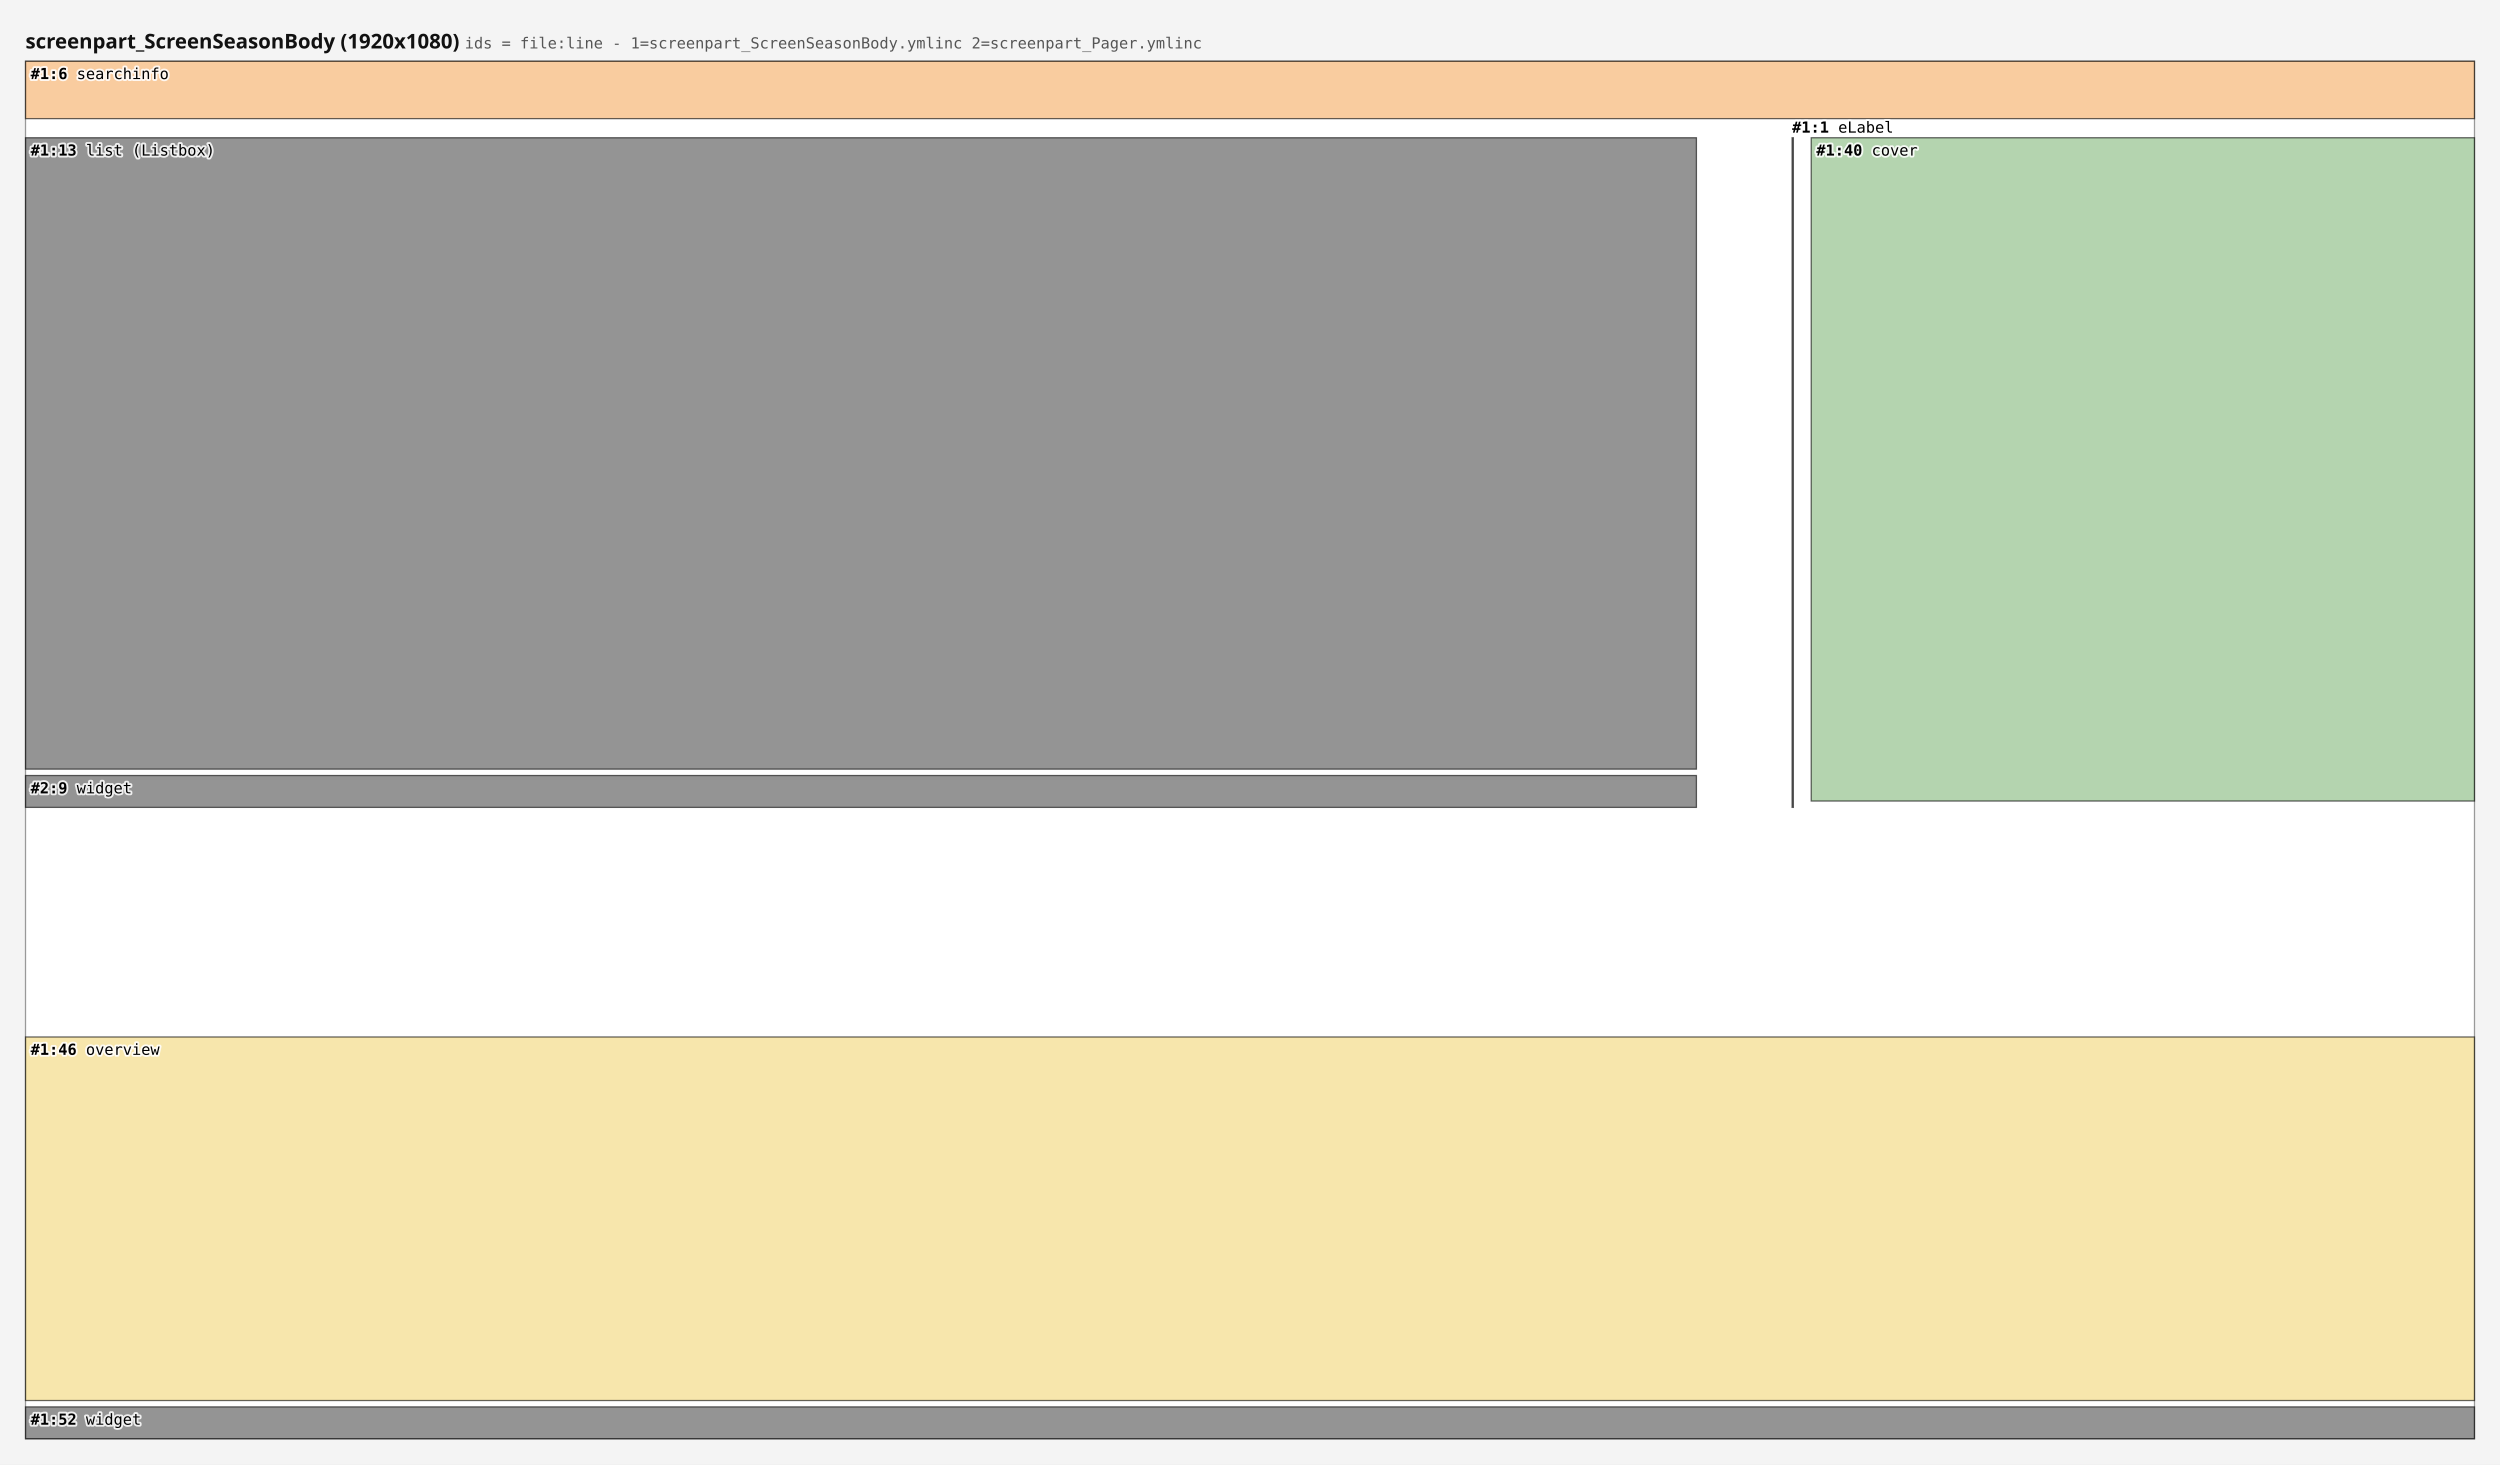
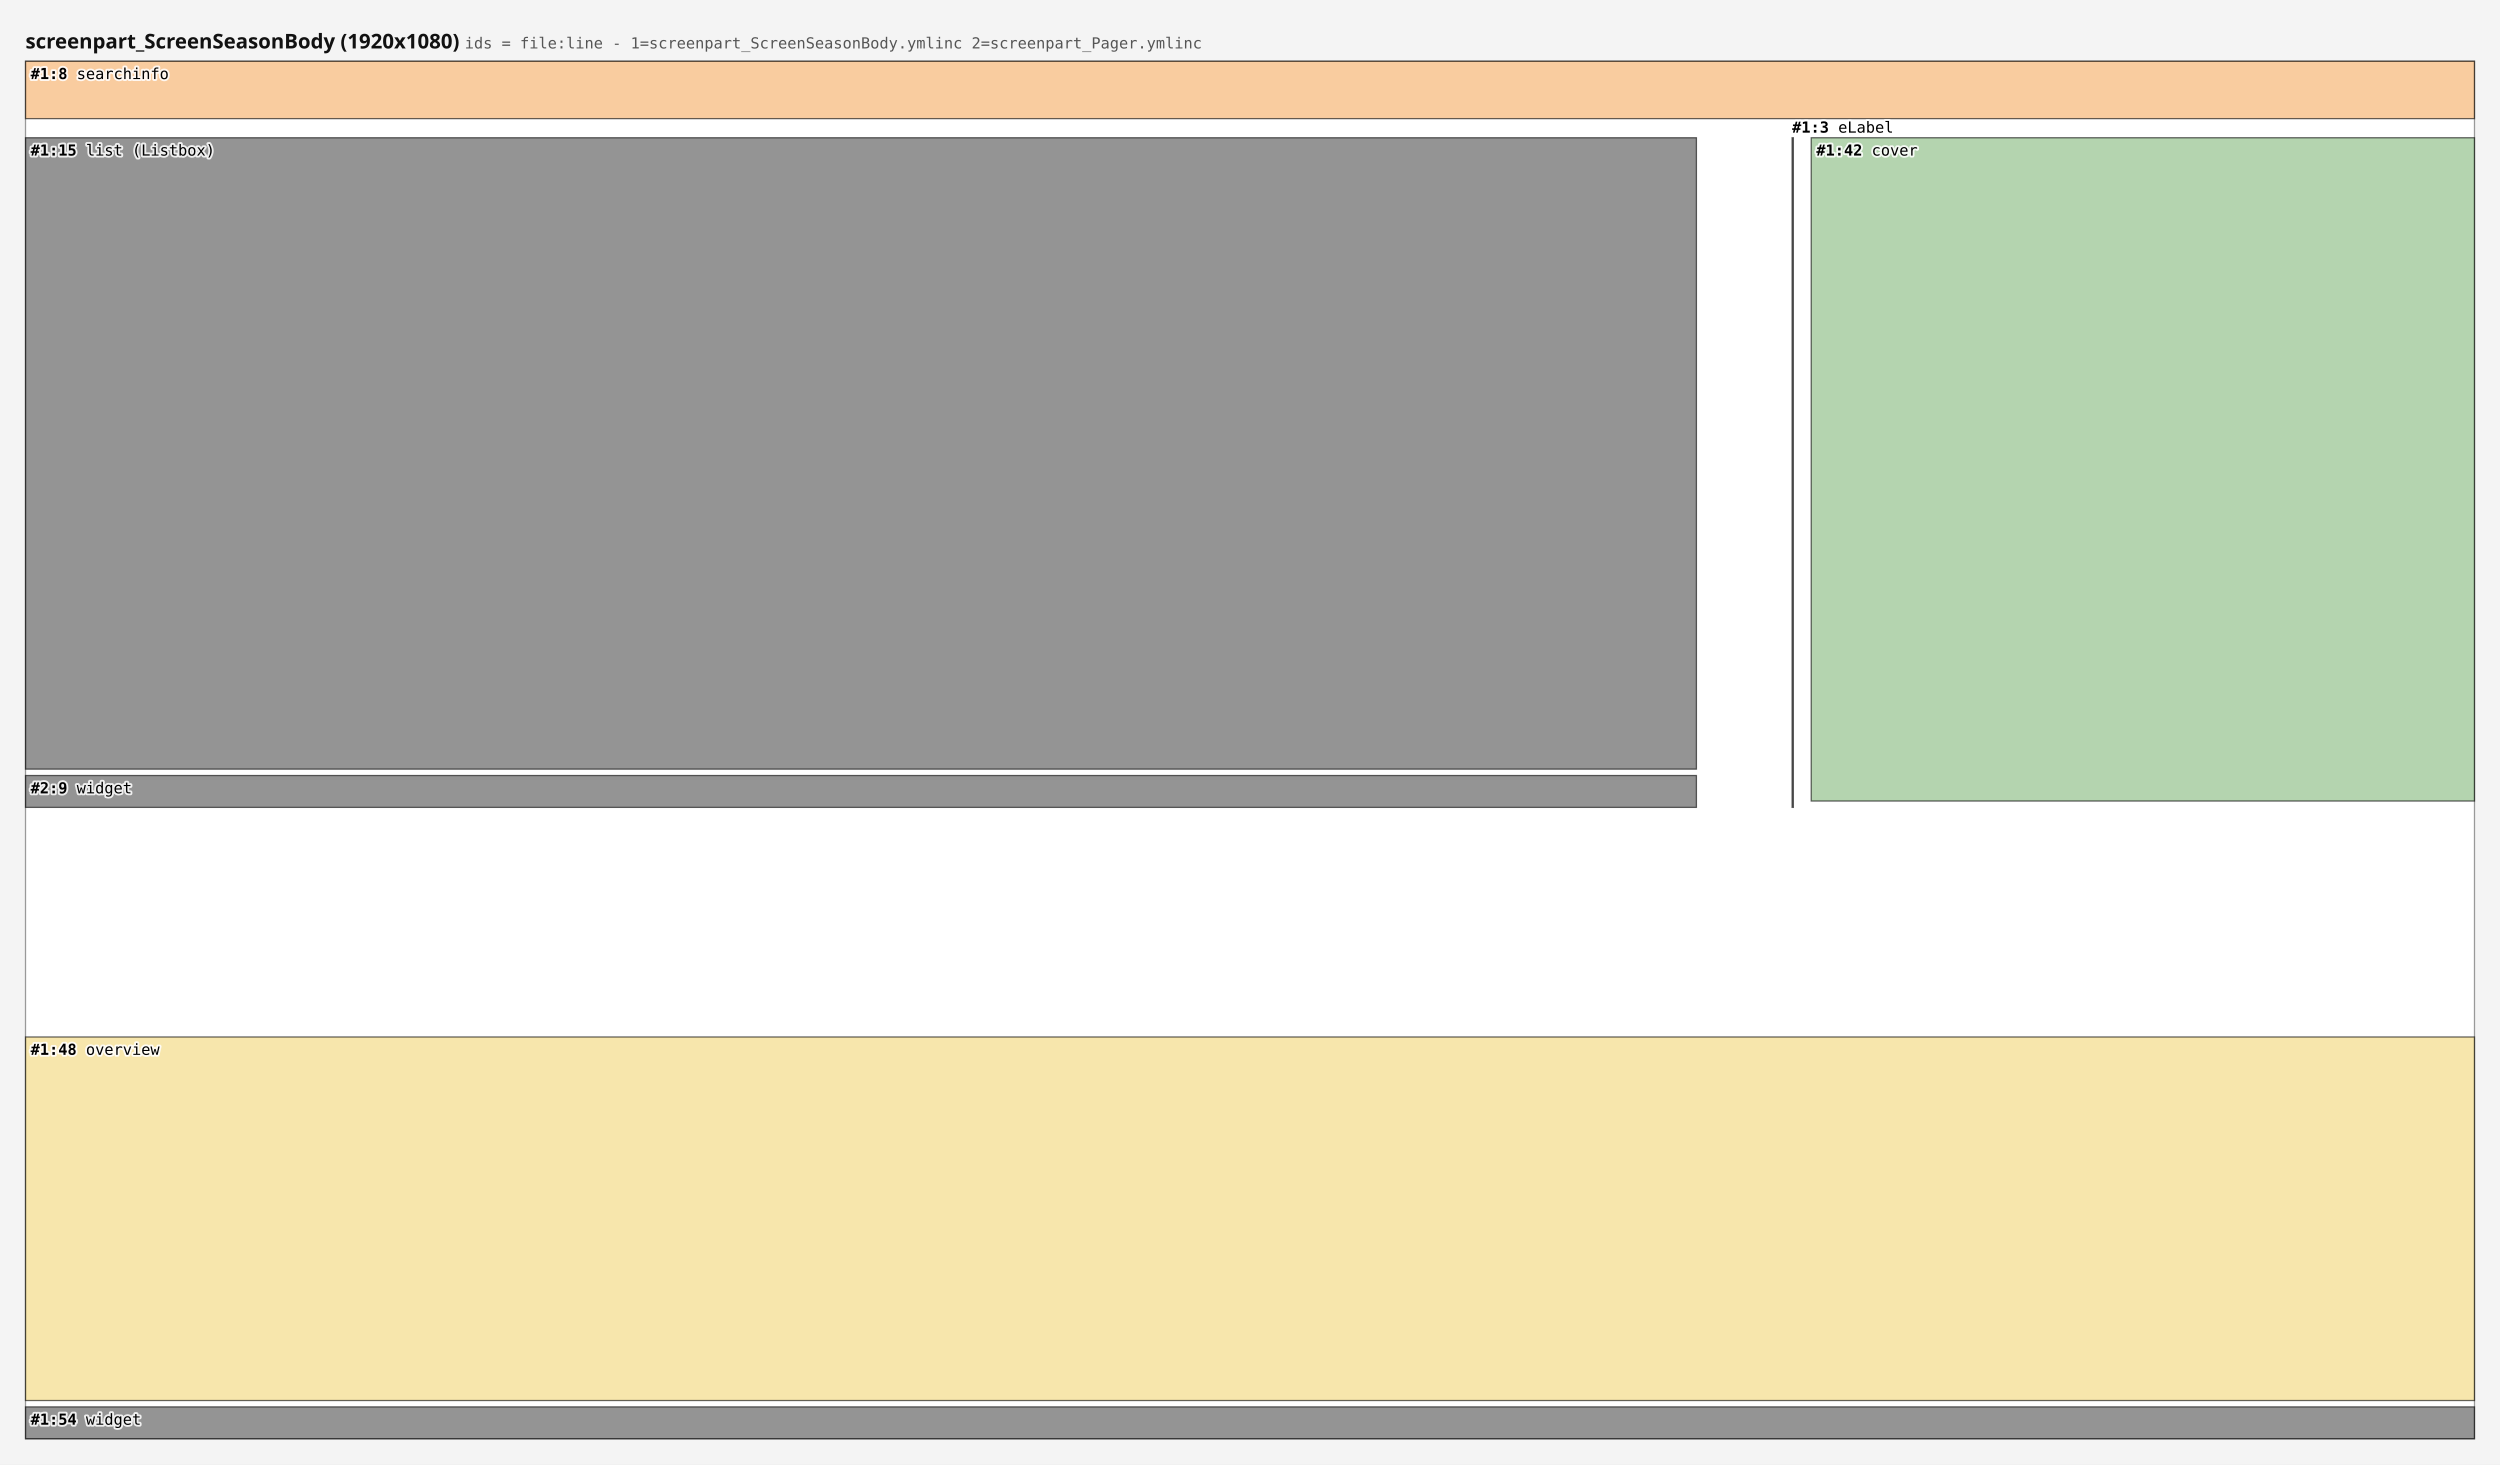
<svg xmlns="http://www.w3.org/2000/svg" width="1960" height="1148" viewBox="0 0 1960 1148">
  <rect x="0" y="0" width="1960" height="1148" fill="#f4f4f4" />
  <text x="20" y="38" font-family="sans-serif" font-size="16" font-weight="bold" fill="#111111">screenpart_ScreenSeasonBody (1920x1080) <tspan font-family="monospace" font-size="12" font-weight="normal" fill="#555555">ids = file:line - 1=screenpart_ScreenSeasonBody.ymlinc  2=screenpart_Pager.ymlinc</tspan>
  </text>
  <g data-screen="0" transform="translate(20,48)">
    <rect x="0" y="0" width="1920" height="1080" fill="#ffffff" stroke="#999999" stroke-width="1" />
-     <rect data-ref="0:0" data-src="screenpart_ScreenSeasonBody.ymlinc:1" x="1385" y="60" width="1" height="525" fill="#424242" fill-opacity="0.45" stroke="#000000" stroke-opacity="0.6" stroke-width="1" />
-     <rect data-ref="0:1" data-src="screenpart_ScreenSeasonBody.ymlinc:6" x="0" y="0" width="1920" height="45" fill="#f28e2b" fill-opacity="0.45" stroke="#000000" stroke-opacity="0.6" stroke-width="1" />
-     <rect data-ref="0:2" data-src="screenpart_ScreenSeasonBody.ymlinc:13" x="0" y="60" width="1310" height="495" fill="#121212" fill-opacity="0.45" stroke="#000000" stroke-opacity="0.6" stroke-width="1" />
+     <rect data-ref="0:0" data-src="screenpart_ScreenSeasonBody.ymlinc:3" x="1385" y="60" width="1" height="525" fill="#424242" fill-opacity="0.45" stroke="#000000" stroke-opacity="0.6" stroke-width="1" />
+     <rect data-ref="0:1" data-src="screenpart_ScreenSeasonBody.ymlinc:8" x="0" y="0" width="1920" height="45" fill="#f28e2b" fill-opacity="0.45" stroke="#000000" stroke-opacity="0.6" stroke-width="1" />
+     <rect data-ref="0:2" data-src="screenpart_ScreenSeasonBody.ymlinc:15" x="0" y="60" width="1310" height="495" fill="#121212" fill-opacity="0.45" stroke="#000000" stroke-opacity="0.6" stroke-width="1" />
    <rect data-ref="0:3" data-src="screenpart_Pager.ymlinc:9" x="0" y="560" width="1310" height="25" fill="#121212" fill-opacity="0.45" stroke="#000000" stroke-opacity="0.6" stroke-width="1" />
-     <rect data-ref="0:4" data-src="screenpart_ScreenSeasonBody.ymlinc:40" x="1400" y="60" width="520" height="520" fill="#59a14f" fill-opacity="0.45" stroke="#000000" stroke-opacity="0.6" stroke-width="1" />
-     <rect data-ref="0:5" data-src="screenpart_ScreenSeasonBody.ymlinc:46" x="0" y="765" width="1920" height="285" fill="#edc948" fill-opacity="0.45" stroke="#000000" stroke-opacity="0.6" stroke-width="1" />
-     <rect data-ref="0:6" data-src="screenpart_ScreenSeasonBody.ymlinc:52" x="0" y="1055" width="1920" height="25" fill="#121212" fill-opacity="0.45" stroke="#000000" stroke-opacity="0.6" stroke-width="1" />
+     <rect data-ref="0:4" data-src="screenpart_ScreenSeasonBody.ymlinc:42" x="1400" y="60" width="520" height="520" fill="#59a14f" fill-opacity="0.45" stroke="#000000" stroke-opacity="0.6" stroke-width="1" />
+     <rect data-ref="0:5" data-src="screenpart_ScreenSeasonBody.ymlinc:48" x="0" y="765" width="1920" height="285" fill="#edc948" fill-opacity="0.45" stroke="#000000" stroke-opacity="0.6" stroke-width="1" />
+     <rect data-ref="0:6" data-src="screenpart_ScreenSeasonBody.ymlinc:54" x="0" y="1055" width="1920" height="25" fill="#121212" fill-opacity="0.45" stroke="#000000" stroke-opacity="0.6" stroke-width="1" />
    <g pointer-events="none" font-family="monospace" font-size="12" fill="#000000" stroke="#ffffff" stroke-width="3" stroke-opacity="0.85" stroke-linejoin="round" paint-order="stroke">
      <text x="1385" y="56">
-         <tspan font-weight="bold">#1:1</tspan> eLabel</text>
+         <tspan font-weight="bold">#1:3</tspan> eLabel</text>
      <text x="4" y="14">
-         <tspan font-weight="bold">#1:6</tspan> searchinfo</text>
+         <tspan font-weight="bold">#1:8</tspan> searchinfo</text>
      <text x="4" y="74">
-         <tspan font-weight="bold">#1:13</tspan> list (Listbox)</text>
+         <tspan font-weight="bold">#1:15</tspan> list (Listbox)</text>
      <text x="4" y="574">
        <tspan font-weight="bold">#2:9</tspan> widget</text>
      <text x="1404" y="74">
-         <tspan font-weight="bold">#1:40</tspan> cover</text>
+         <tspan font-weight="bold">#1:42</tspan> cover</text>
      <text x="4" y="779">
-         <tspan font-weight="bold">#1:46</tspan> overview</text>
+         <tspan font-weight="bold">#1:48</tspan> overview</text>
      <text x="4" y="1069">
-         <tspan font-weight="bold">#1:52</tspan> widget</text>
+         <tspan font-weight="bold">#1:54</tspan> widget</text>
    </g>
  </g>
</svg>
